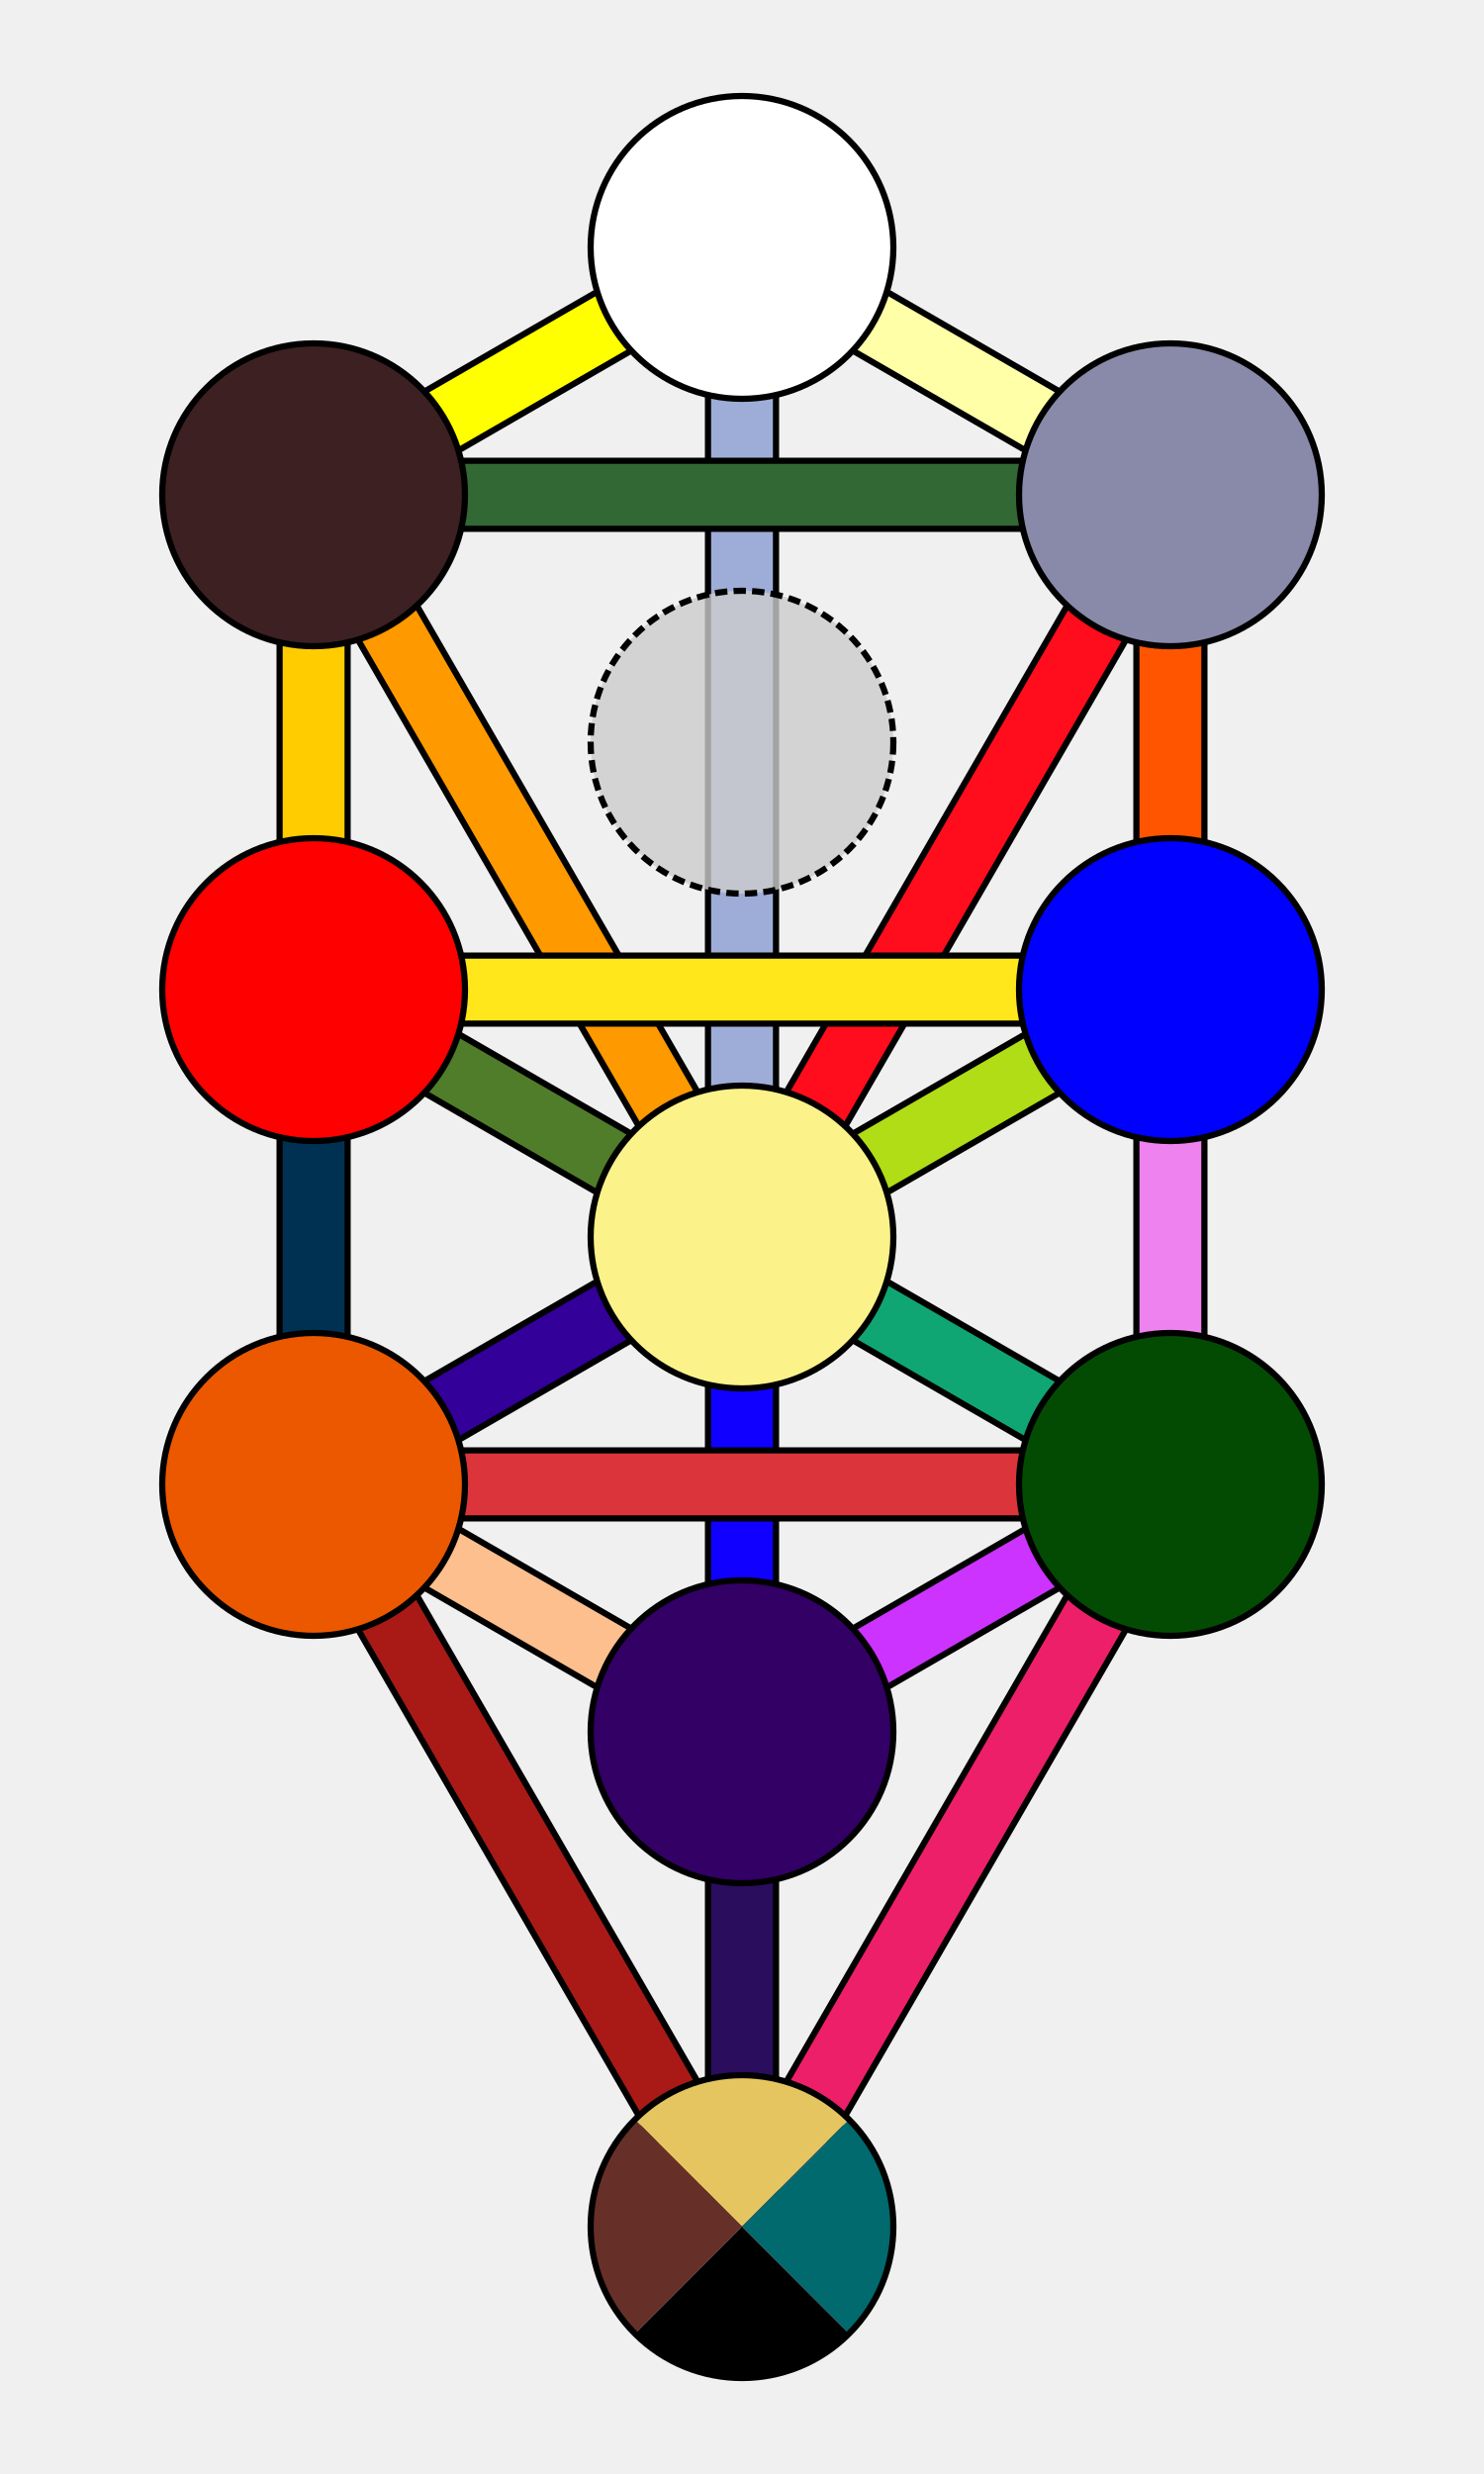
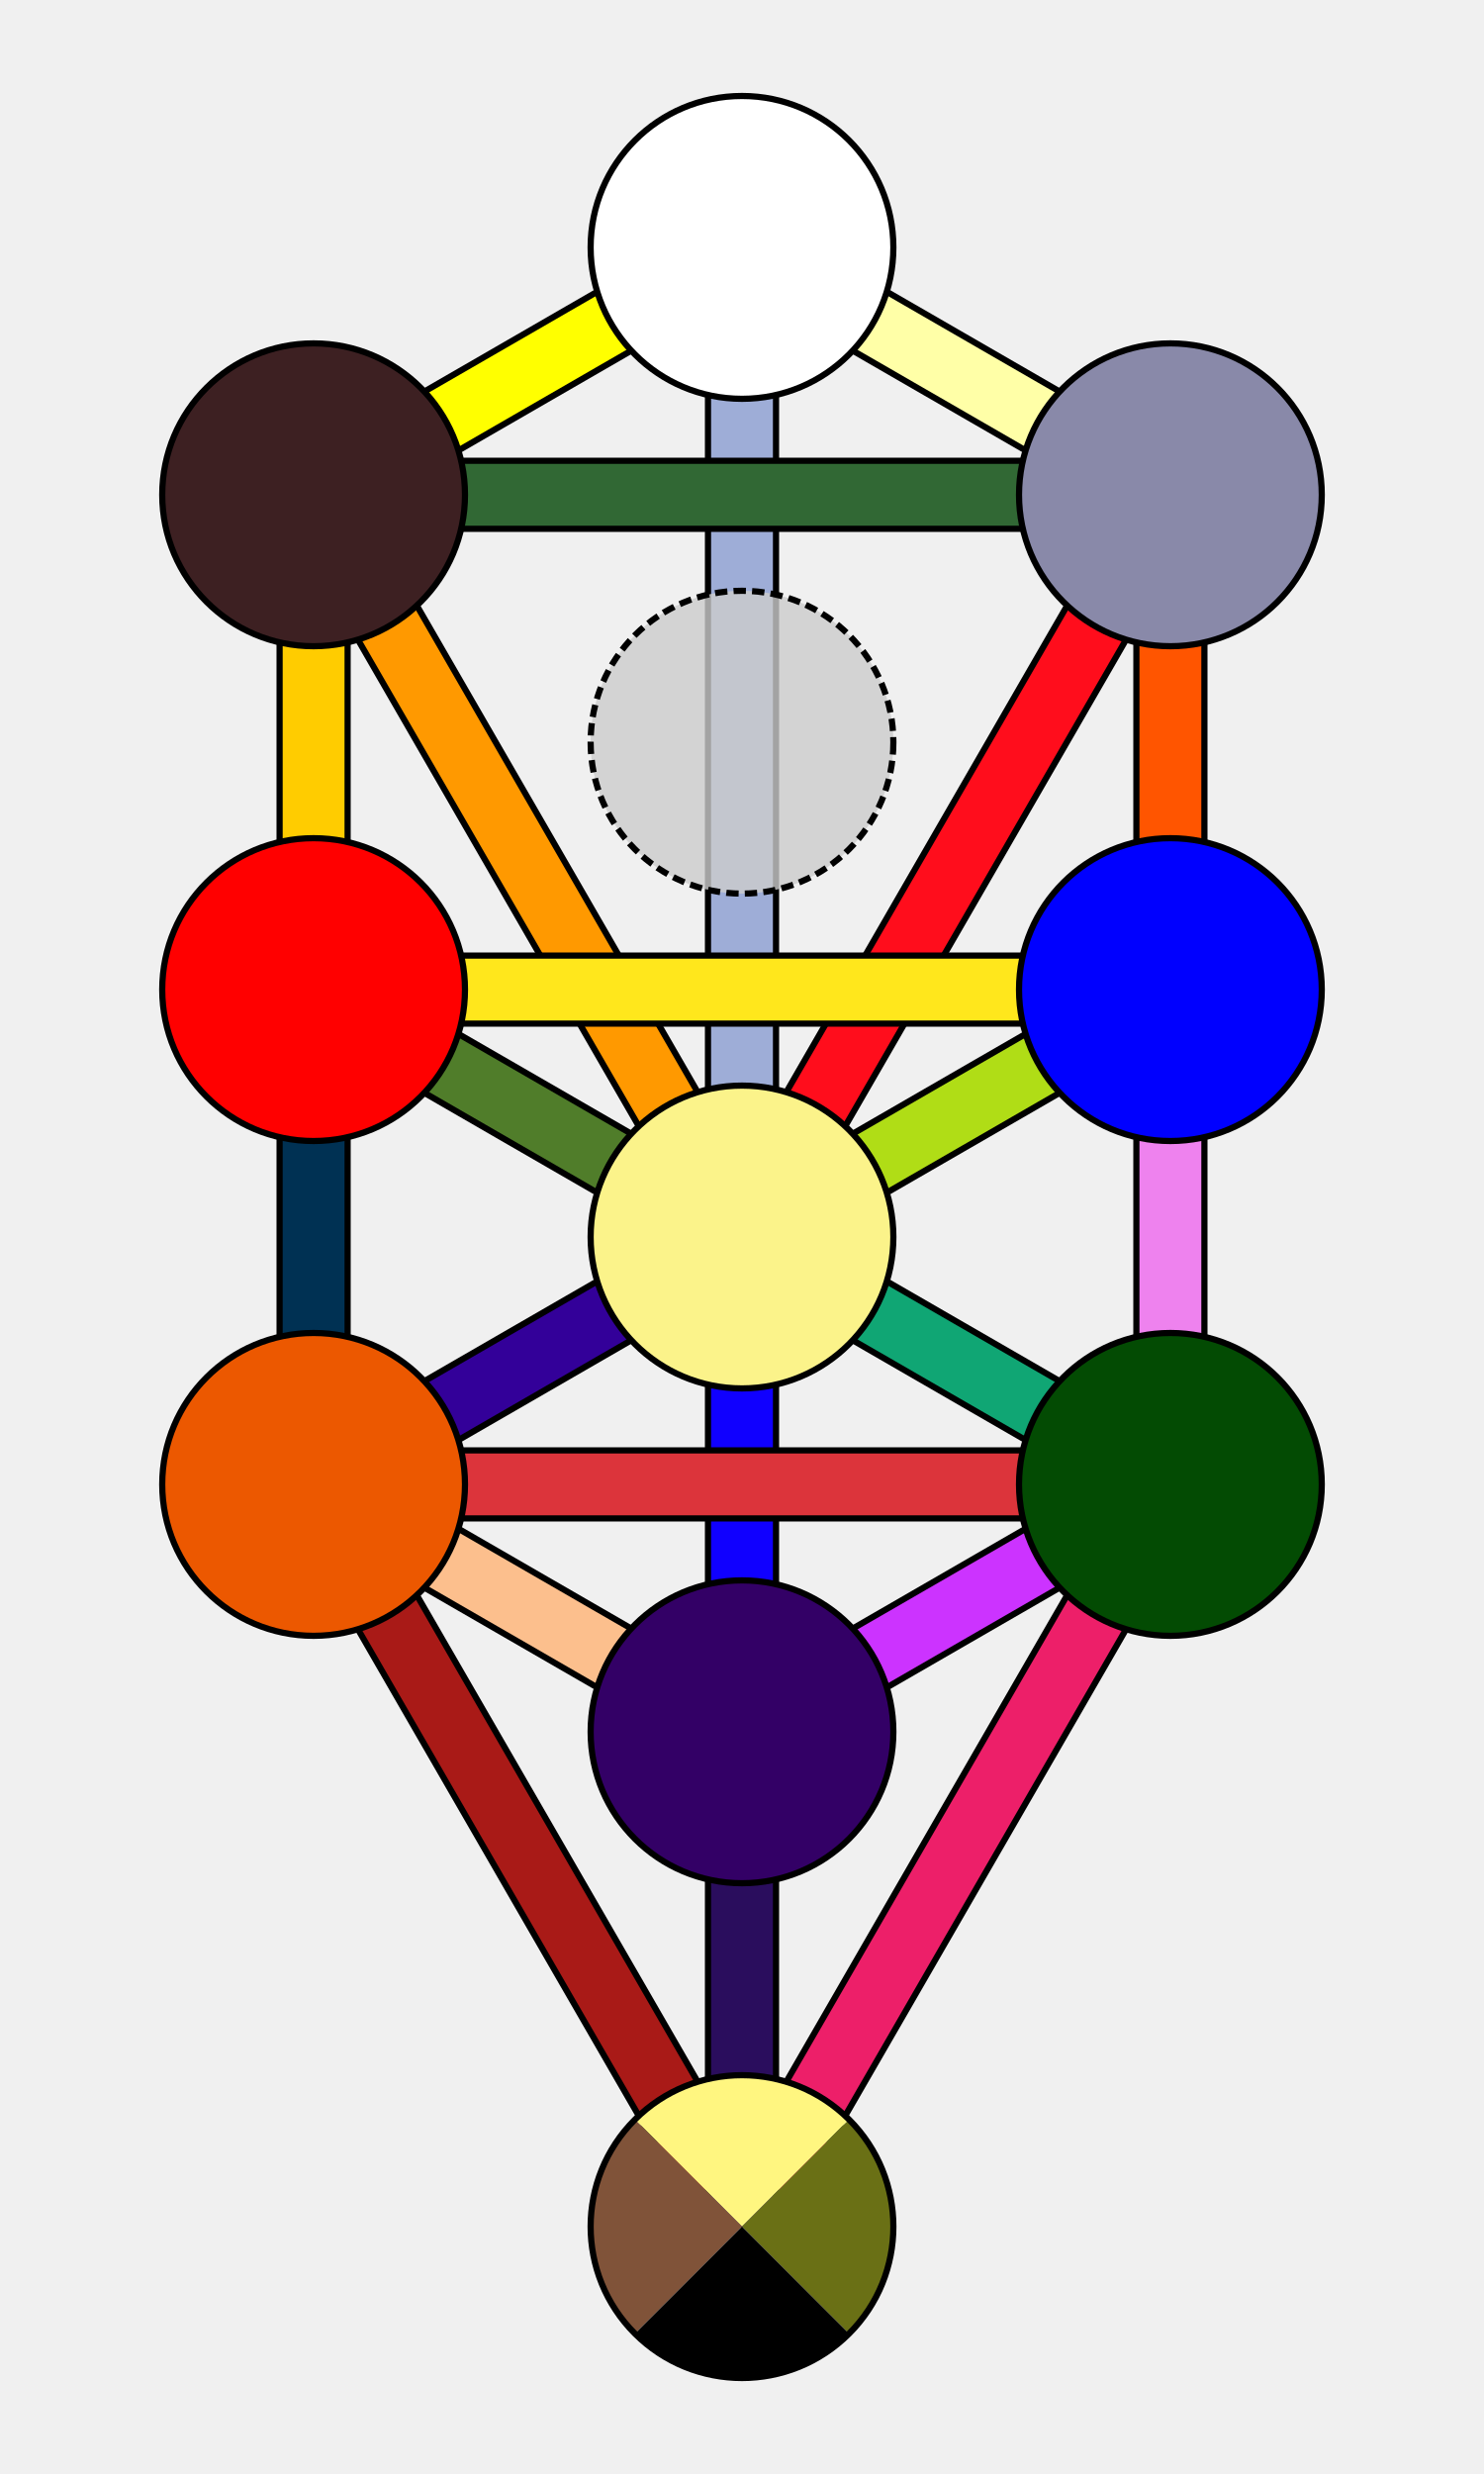
<svg xmlns="http://www.w3.org/2000/svg" xmlns:xlink="http://www.w3.org/1999/xlink" version="1.2" width="360" height="600" viewBox="-600 -1000 1200 2000" preserveAspectRatio="xMinYMin meet">
  <style type="text/css">

    #my-rect { fill: blue; }

</style>
  <defs>
    <circle id="sephira" r="122.407">
      </circle>
    <clipPath id="sephClip">
      <use xlink:href="#sephira" />
    </clipPath>
    <path id="path-11" fill="none" d="M0,-800 L 346.41,-600" />
    <path id="path-12" fill="none" d="M-346.41,-600 L0,-800" />
    <path id="path-13" fill="none" d="M0,-800 L 0,0" />
    <path id="path-14" fill="none" d="M-346.41,-600 L346.41,-600" />
    <path id="path-15" fill="none" d="M0,0 L346.41,-600" />
    <path id="path-16" fill="none" d="M346.41,-600 L346.41,-200" />
    <path id="path-17" fill="none" d="M-346.41,-600 L0,0" />
    <path id="path-18" fill="none" d="M-346.41,-600 L-346.41,-200" />
    <path id="path-19" fill="none" d="M-346.41,-200 L346.41,-200" />
    <path id="path-20" fill="none" d="M0,0 L346.41,-200" />
    <path id="path-21" fill="none" d="M346.41,-200 L346.41,200" />
    <path id="path-22" fill="none" d="M-346.41,-200 L0,0" />
    <path id="path-23" fill="none" d="M-346.41,-200 L-346.41,200" />
    <path id="path-24" fill="none" d="M0,0 L346.41,200" />
    <path id="path-25" fill="none" d="M0,0 L0,400" />
    <path id="path-26" fill="none" d="M-346.41,200 L0,0" />
    <path id="path-27" fill="none" d="M-346.41,200 L346.41,200" />
    <path id="path-28" fill="none" d="M0,400 L346.41,200" />
    <path id="path-29" fill="none" d="M0,800 L346.41,200" />
    <path id="path-30" fill="none" d="M-346.41,200 L0,400" />
    <path id="path-31" fill="none" d="M-346.41,200 L0,800" />
    <path id="path-32" fill="none" d="M0,400 L0,800" />
  </defs>
  <g>
    <use xlink:href="#path-11" stroke="black" stroke-width="60" />
    <use xlink:href="#path-11" stroke="#ffffa7" stroke-width="50" />
    <use xlink:href="#path-12" stroke="black" stroke-width="60" />
    <use xlink:href="#path-12" stroke="#FFFF00" stroke-width="50" />
    <use xlink:href="#path-13" stroke="black" stroke-width="60" />
    <use xlink:href="#path-13" stroke="#9EADD7" stroke-width="50" />
    <use xlink:href="#path-14" stroke="black" stroke-width="60" />
    <use xlink:href="#path-14" stroke="#316834" stroke-width="50" />
    <use xlink:href="#path-15" stroke="black" stroke-width="60" />
    <use xlink:href="#path-15" stroke="#ff0d1c" stroke-width="50" />
    <use xlink:href="#path-16" stroke="black" stroke-width="60" />
    <use xlink:href="#path-16" stroke="#ff5500" stroke-width="50" />
    <use xlink:href="#path-17" stroke="black" stroke-width="60" />
    <use xlink:href="#path-17" stroke="#FF9900" stroke-width="50" />
    <use xlink:href="#path-18" stroke="black" stroke-width="60" />
    <use xlink:href="#path-18" stroke="#FFCC00" stroke-width="50" />
    <use xlink:href="#path-19" stroke="black" stroke-width="60" />
    <use xlink:href="#path-19" stroke="#ffe71c" stroke-width="50" />
    <use xlink:href="#path-20" stroke="black" stroke-width="60" />
    <use xlink:href="#path-20" stroke="#B0DD16" stroke-width="50" />
    <use xlink:href="#path-21" stroke="black" stroke-width="60" />
    <use xlink:href="#path-21" stroke="#ee82ee" stroke-width="50" />
    <use xlink:href="#path-22" stroke="black" stroke-width="60" />
    <use xlink:href="#path-22" stroke="#507d2a" stroke-width="50" />
    <use xlink:href="#path-23" stroke="black" stroke-width="60" />
    <use xlink:href="#path-23" stroke="#003153" stroke-width="50" />
    <use xlink:href="#path-24" stroke="black" stroke-width="60" />
    <use xlink:href="#path-24" stroke="#10A674" stroke-width="50" />
    <use xlink:href="#path-25" stroke="black" stroke-width="60" />
    <use xlink:href="#path-25" stroke="#1000ff" stroke-width="50" />
    <use xlink:href="#path-26" stroke="black" stroke-width="60" />
    <use xlink:href="#path-26" stroke="#330099" stroke-width="50" />
    <use xlink:href="#path-27" stroke="black" stroke-width="60" />
    <use xlink:href="#path-27" stroke="#DC343B" stroke-width="50" />
    <use xlink:href="#path-28" stroke="black" stroke-width="60" />
    <use xlink:href="#path-28" stroke="#cc33ff" stroke-width="50" />
    <use xlink:href="#path-29" stroke="black" stroke-width="60" />
    <use xlink:href="#path-29" stroke="#ED1F69" stroke-width="50" />
    <use xlink:href="#path-30" stroke="black" stroke-width="60" />
    <use xlink:href="#path-30" stroke="#FCBF8D" stroke-width="50" />
    <use xlink:href="#path-31" stroke="black" stroke-width="60" />
    <use xlink:href="#path-31" stroke="#A91A17" stroke-width="50" />
    <use xlink:href="#path-32" stroke="black" stroke-width="60" />
    <use xlink:href="#path-32" stroke="#2A0D5D" stroke-width="50" />
  </g>
  <g stroke="black" stroke-width="5">
    <use xlink:href="#sephira" fill="#ffffff" x="0" y="-800" />
    <use xlink:href="#sephira" fill="#8989A9" x="346.41" y="-600" />
    <use xlink:href="#sephira" fill="#3d2022" x="-346.41" y="-600" />
    <use xlink:href="#sephira" fill="#cccccc" fill-opacity="0.8" x="0" y="-400" stroke-dasharray="10 5" />
    <use xlink:href="#sephira" fill="#0000ff" x="346.41" y="-200" />
    <use xlink:href="#sephira" fill="#ff0000" x="-346.41" y="-200" />
    <use xlink:href="#sephira" fill="#FBF38A" x="0" y="0" />
    <use xlink:href="#sephira" fill="#034B03" x="346.41" y="200" />
    <use xlink:href="#sephira" fill="#EC5800" x="-346.41" y="200" />
    <use xlink:href="#sephira" fill="#330066" x="0" y="400" />
    <g transform="translate(0,800) rotate(45)">
-       <rect stroke="none" fill="#E5C560" x="-300" y="-300" width="300" height="300" clip-path="url(#sephClip)" />
-       <rect stroke="none" fill="#006A6E" x="0" y="-300" width="300" height="300" clip-path="url(#sephClip)" />
-       <rect stroke="none" fill="#663029" x="-300" y="0" width="300" height="300" clip-path="url(#sephClip)" />
+       <rect stroke="none" fill="#fff680" x="-300" y="-300" width="300" height="300" clip-path="url(#sephClip)" />
+       <rect stroke="none" fill="#6a7015" x="0" y="-300" width="300" height="300" clip-path="url(#sephClip)" />
+       <rect stroke="none" fill="#805339" x="-300" y="0" width="300" height="300" clip-path="url(#sephClip)" />
      <rect stroke="none" fill="#000000" x="0" y="0" width="300" height="300" clip-path="url(#sephClip)" />
      <use xlink:href="#sephira" fill="none" />
    </g>
  </g>
</svg>
